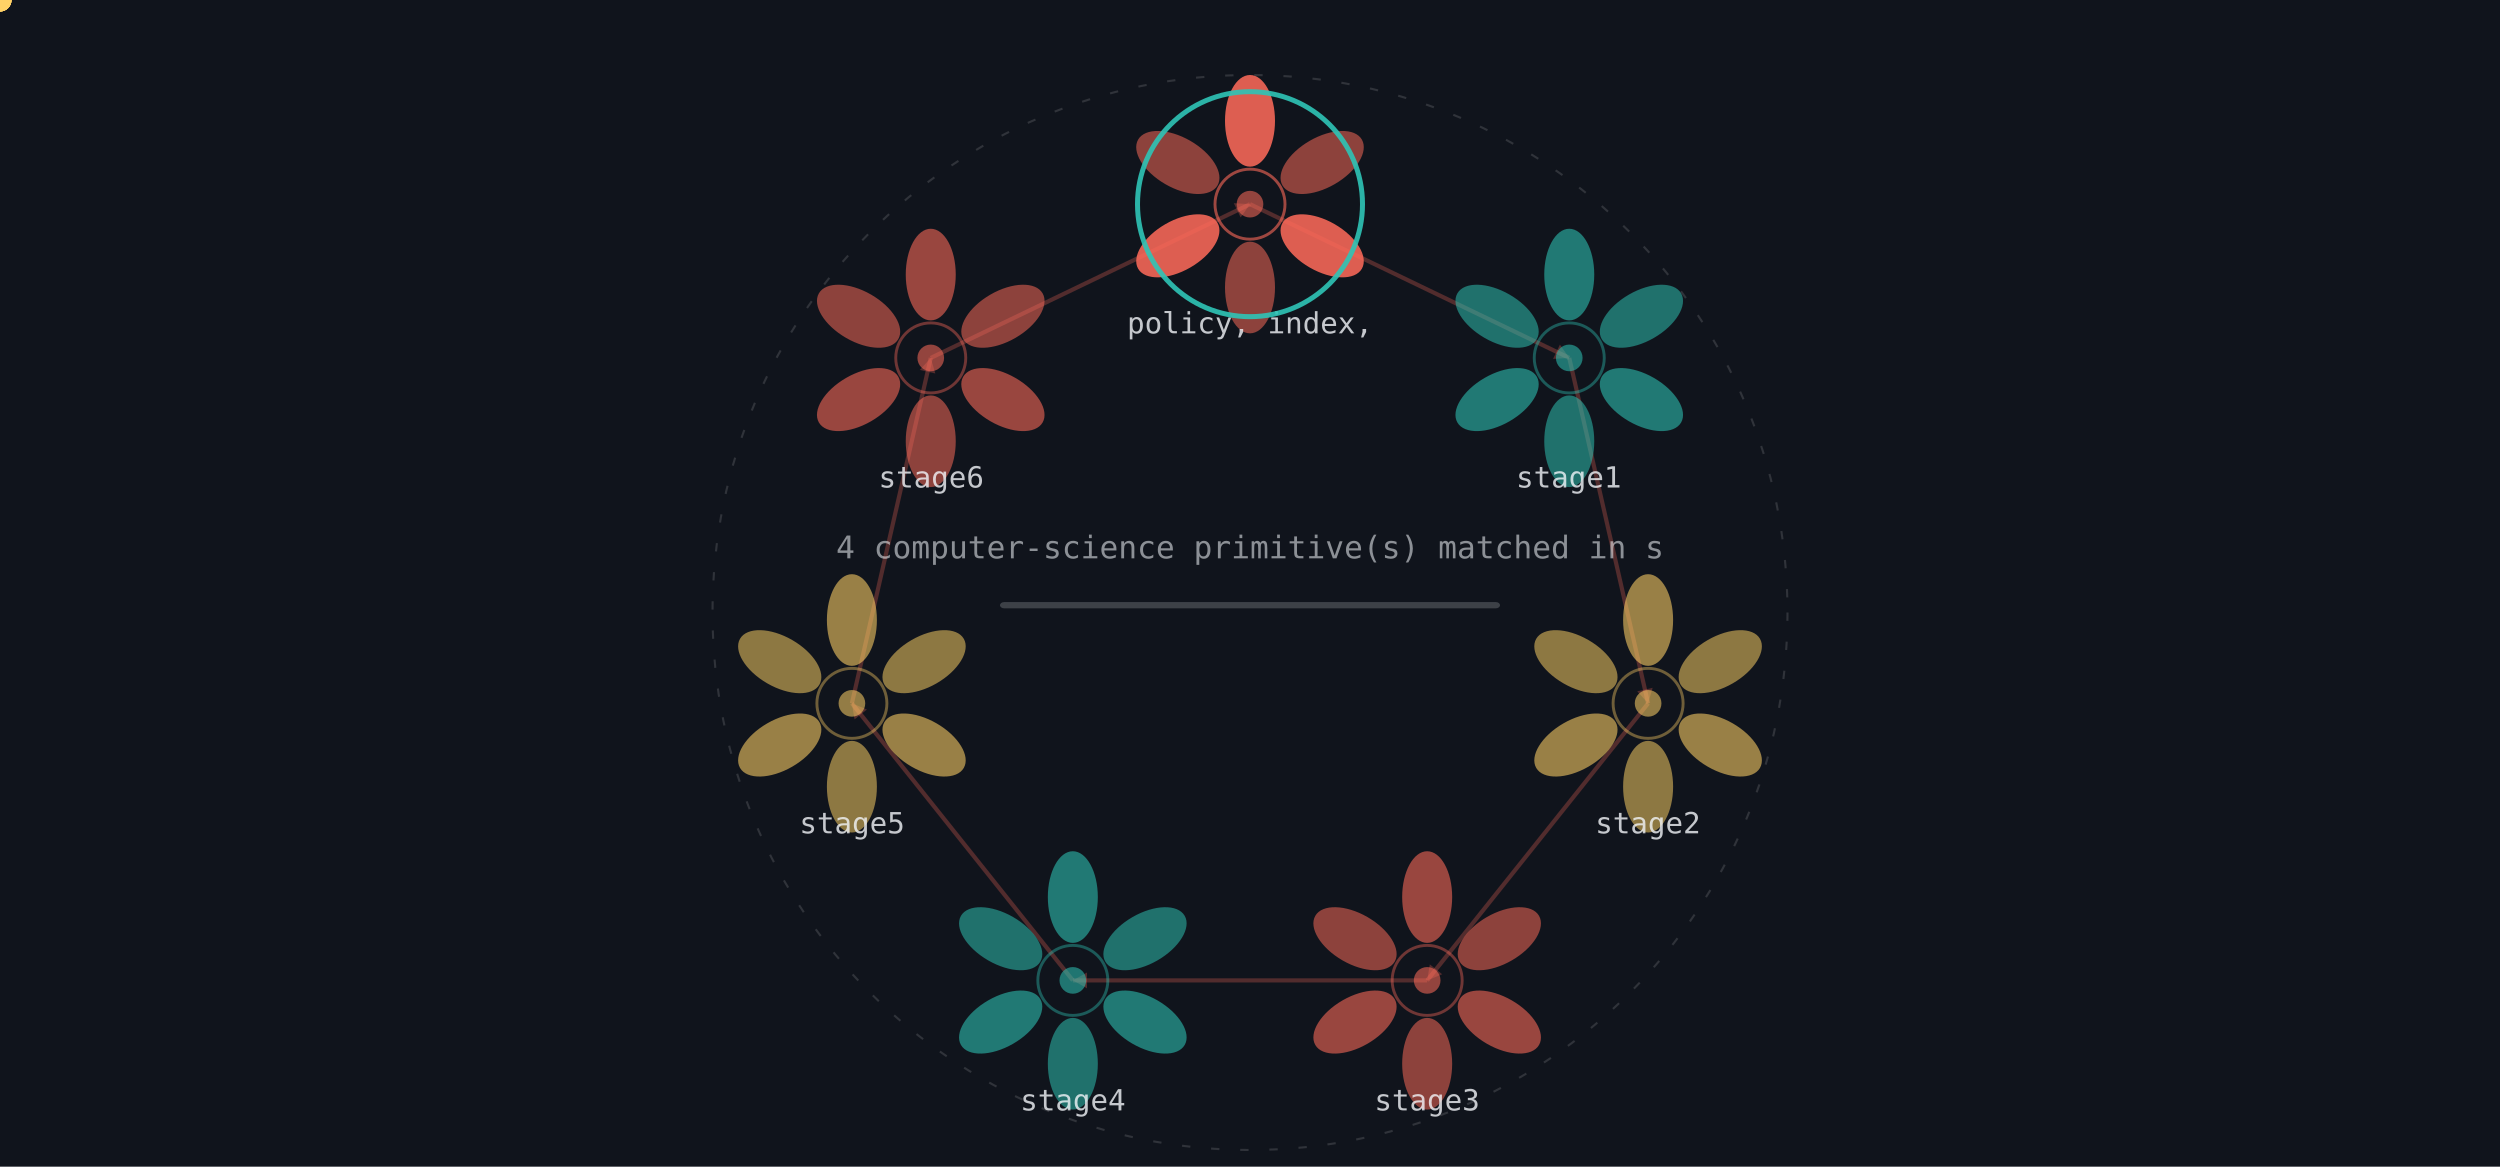
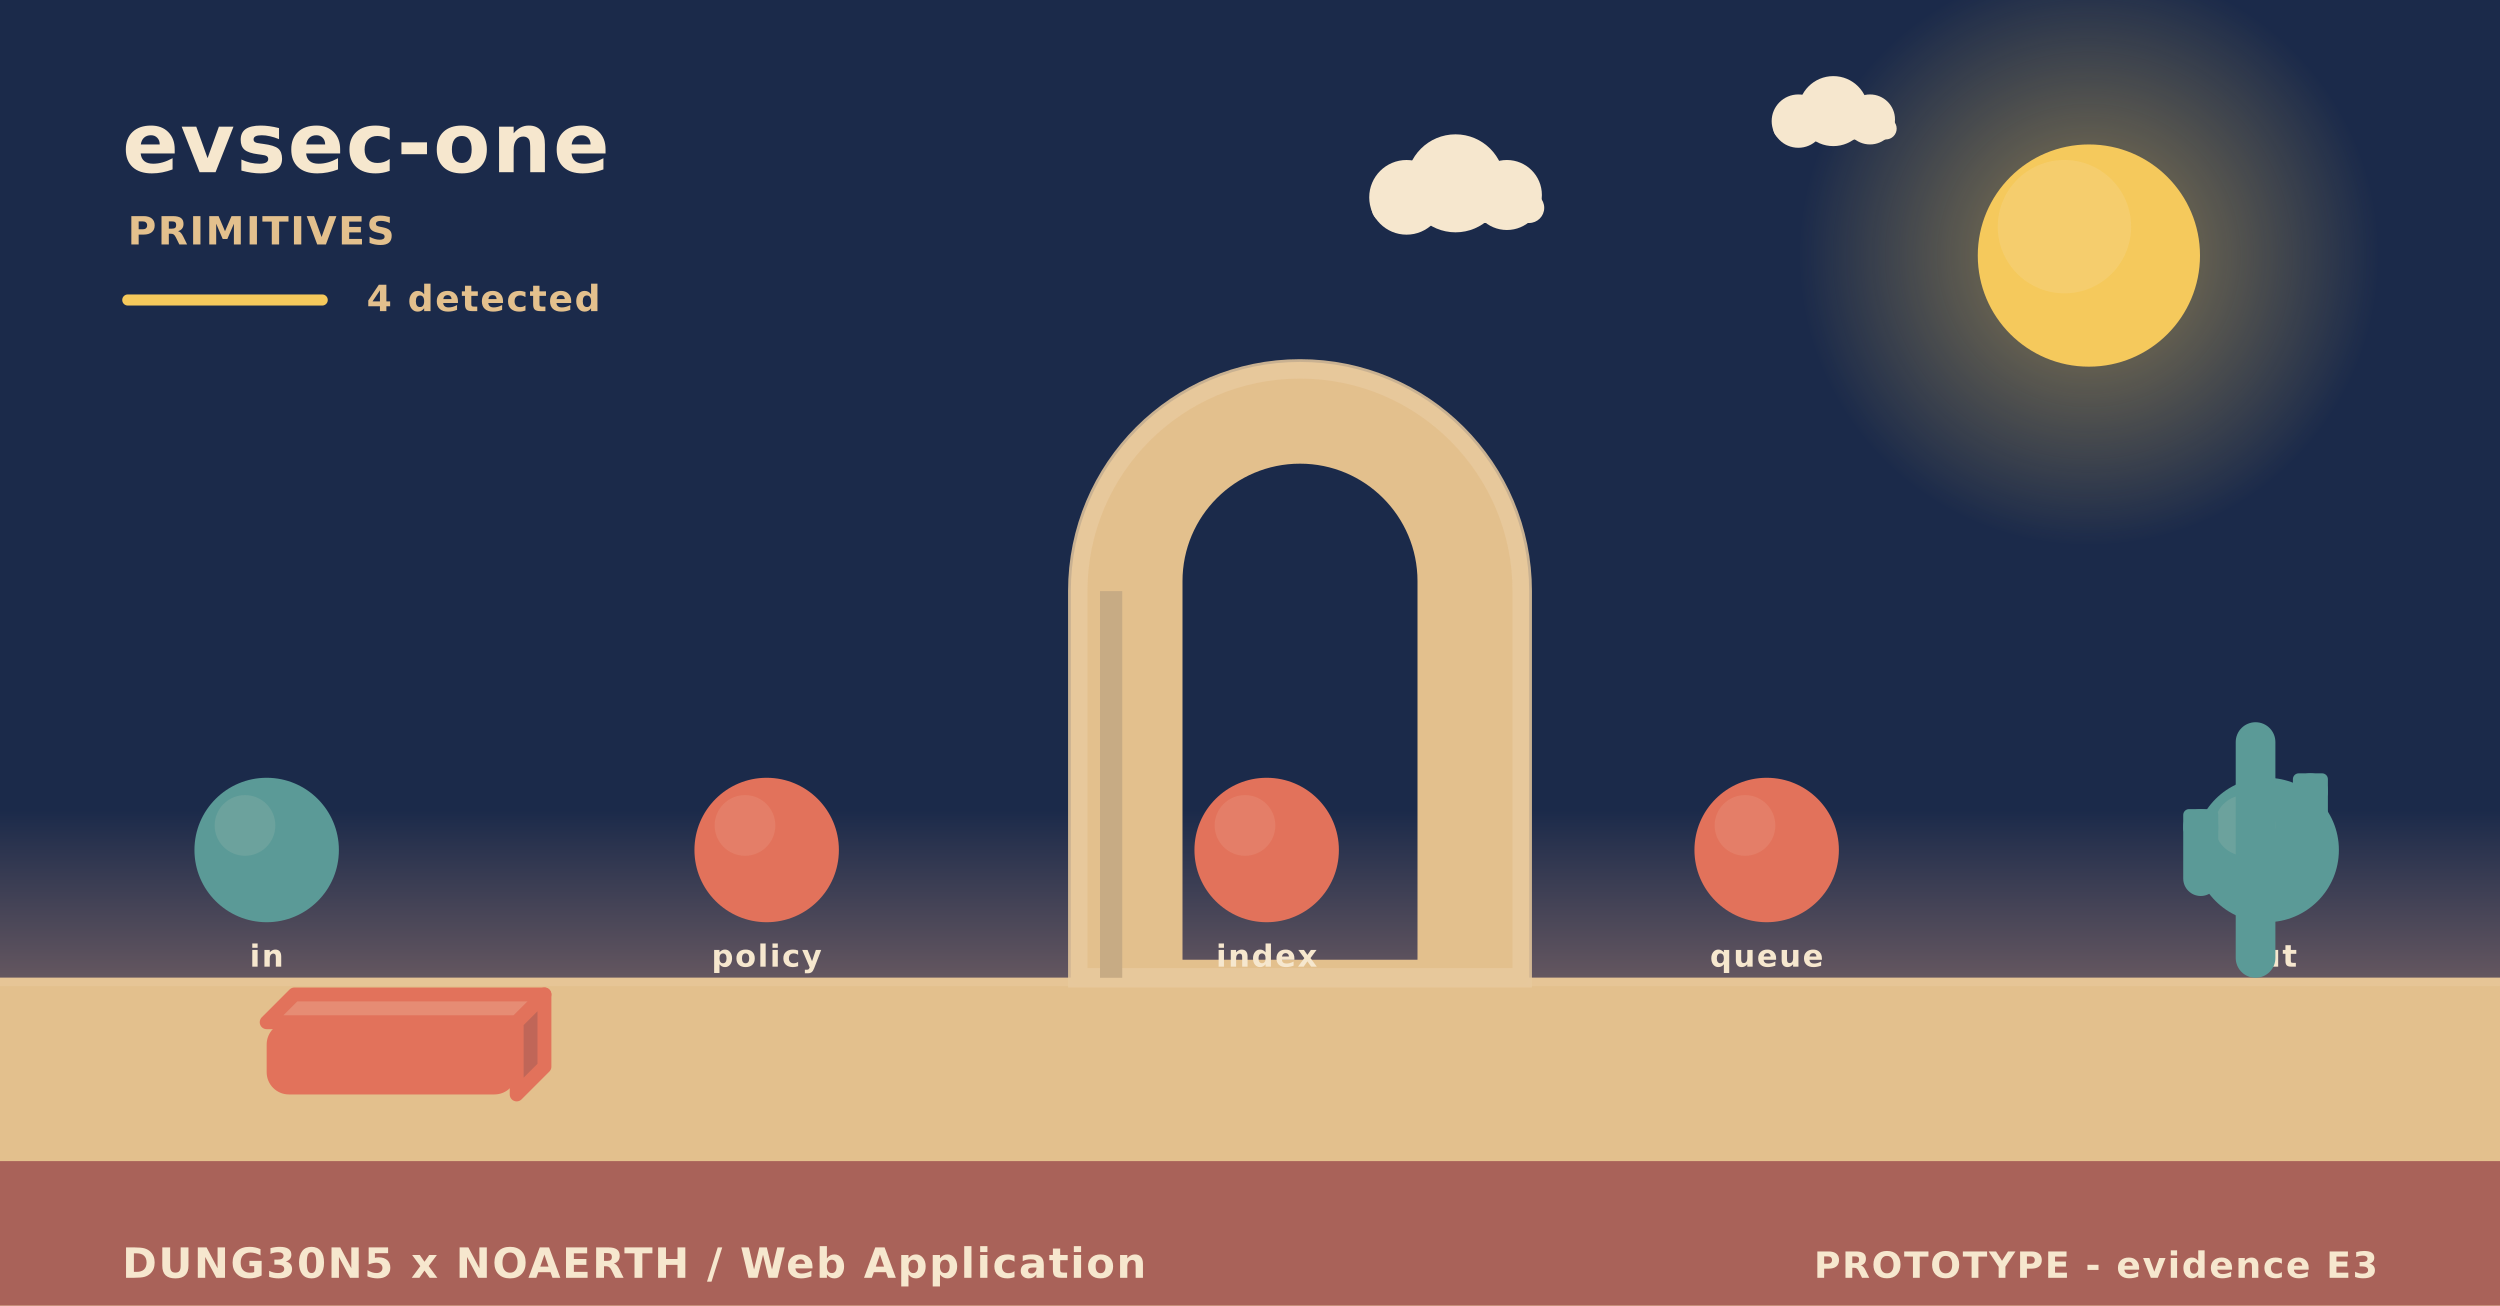
- <svg xmlns="http://www.w3.org/2000/svg" viewBox="0 0 1200 560" width="1200" height="560" role="img" aria-label="evsec-one state machine">
-   <rect width="1200" height="560" fill="#10141c" />
-   <defs>
-     <linearGradient id="gs" x1="0" y1="0" x2="1" y2="1">
-       <stop offset="0%" stop-color="#ff6b5a" />
-       <stop offset="100%" stop-color="#2ec4b6" />
-     </linearGradient>
-   </defs>
-   <circle cx="600.00" cy="294.00" r="258.00" fill="none" stroke="rgba(242,245,249,0.140)" stroke-width="1.00" opacity="1.00" stroke-dasharray="4 10" />
-   <line x1="600.00" y1="98.00" x2="753.24" y2="171.80" stroke="rgba(255,107,90,0.500)" stroke-width="2.00" opacity="0.55" />
-   <polygon points="753.24,171.80 748.76,165.42 745.46,172.27" fill="rgba(255,107,90,0.500)" opacity="0.55" />
-   <g opacity="0.9">
-     <circle cx="0.00" cy="0.00" r="5.50" fill="#ffd166" opacity="1.00" />
-     <animateTransform attributeName="transform" type="translate" values="600.00,98.00 753.24,171.80" dur="4.65s" begin="0.0s" repeatCount="indefinite" />
-     <animateTransform attributeName="transform" type="translate" values="753.24,171.80 600.00,98.00" dur="4.65s" begin="2.325s" repeatCount="indefinite" />
+ <svg xmlns="http://www.w3.org/2000/svg" width="900" height="470" viewBox="0 0 900 470" role="img" aria-label="evsec-one - how it behaves">
+   <linearGradient id="skys" x1="0" y1="0" x2="0" y2="1">
+     <stop offset="0" stop-color="#1b2a4a" />
+     <stop offset="0.62" stop-color="#1b2a4a" />
+     <stop offset="1" stop-color="#f3ad8a" />
+   </linearGradient>
+   <rect width="900" height="470" fill="url(#skys)" />
+   <radialGradient id="suns">
+     <stop offset="0.35" stop-color="#f5c95c" stop-opacity="0.34" />
+     <stop offset="1" stop-color="#f5c95c" stop-opacity="0" />
+   </radialGradient>
+   <circle cx="752" cy="92" r="104" fill="url(#suns)" />
+   <circle cx="752" cy="92" r="40" fill="#f5c95c" />
+   <circle cx="743.2" cy="81.6" r="24" fill="#f5d27e" opacity="0.5" />
+   <g>
+     <circle cx="524" cy="66" r="17.64" fill="#f6e7ce" />
+     <circle cx="506.36" cy="71.04" r="13.44" fill="#f6e7ce" />
+     <circle cx="542.48" cy="70.2" r="12.6" fill="#f6e7ce" />
+     <rect x="493.76" y="69.36" width="62.16" height="10.92" rx="5.46" fill="#f6e7ce" />
+     <animateTransform attributeName="transform" type="translate" values="0 0;24 0;0 0" dur="36s" begin="0s" repeatCount="indefinite" />
  </g>
-   <line x1="753.24" y1="171.80" x2="791.09" y2="337.61" stroke="rgba(255,107,90,0.500)" stroke-width="2.00" opacity="0.55" />
-   <polygon points="791.09,337.61 793.28,330.14 785.87,331.83" fill="rgba(255,107,90,0.500)" opacity="0.55" />
-   <g opacity="0.9">
-     <circle cx="0.00" cy="0.00" r="5.50" fill="#ffd166" opacity="1.00" />
-     <animateTransform attributeName="transform" type="translate" values="753.24,171.80 791.09,337.61" dur="4.65s" begin="0.664s" repeatCount="indefinite" />
-     <animateTransform attributeName="transform" type="translate" values="791.09,337.61 753.24,171.80" dur="4.65s" begin="2.989s" repeatCount="indefinite" />
+   <g>
+     <circle cx="660" cy="40" r="12.6" fill="#f6e7ce" />
+     <circle cx="647.4" cy="43.6" r="9.6" fill="#f6e7ce" />
+     <circle cx="673.2" cy="43" r="9" fill="#f6e7ce" />
+     <rect x="638.4" y="42.4" width="44.4" height="7.8" rx="3.9" fill="#f6e7ce" />
+     <animateTransform attributeName="transform" type="translate" values="0 0;-18 0;0 0" dur="46s" begin="3s" repeatCount="indefinite" />
  </g>
-   <line x1="791.09" y1="337.61" x2="685.04" y2="470.59" stroke="rgba(255,107,90,0.500)" stroke-width="2.00" opacity="0.55" />
-   <polygon points="685.04,470.59 692.25,467.64 686.31,462.90" fill="rgba(255,107,90,0.500)" opacity="0.55" />
-   <g opacity="0.9">
-     <circle cx="0.00" cy="0.00" r="5.50" fill="#ffd166" opacity="1.00" />
-     <animateTransform attributeName="transform" type="translate" values="791.09,337.61 685.04,470.59" dur="4.65s" begin="1.329s" repeatCount="indefinite" />
-     <animateTransform attributeName="transform" type="translate" values="685.04,470.59 791.09,337.61" dur="4.65s" begin="3.654s" repeatCount="indefinite" />
+   <rect x="0" y="352" width="900" height="118" fill="#e3c08d" />
+   <rect x="0" y="352" width="900" height="3" fill="#e6c596" />
+   <text x="44" y="62" font-family="Verdana,DejaVu Sans,sans-serif" font-size="30" font-weight="700" letter-spacing="0.6" fill="#f6e7ce" text-anchor="start">evsec-one</text>
+   <text x="46" y="88" font-family="Verdana,DejaVu Sans,sans-serif" font-size="14" font-weight="700" letter-spacing="0.6" fill="#e3c08d" text-anchor="start">PRIMITIVES</text>
+   <rect x="44" y="106" width="74" height="4" rx="2" fill="#f5c95c" />
+   <text x="132" y="112" font-family="Verdana,DejaVu Sans,sans-serif" font-size="13" font-weight="700" letter-spacing="0.6" fill="#e3c08d" text-anchor="start">4 detected</text>
+   <path d="M388,352 L388,212.8 A80,80 0 0 1 548,212.8 L548,352 Z M423.2,348 L423.2,209.22 A44.8,44.8 0 0 1 512.8,209.22 L512.8,348 Z" fill="#e3c08d" fill-rule="evenodd" stroke="#e3c08d" stroke-width="5" stroke-linejoin="round" />
+   <path d="M388,352 L388,212.8 A80,80 0 0 1 548,212.8 L548,352 Z" fill="none" stroke="#e8c99d" stroke-width="7" stroke-linecap="round" opacity="0.85" />
+   <rect x="396" y="212.8" width="8" height="139.2" fill="#c7ab84" />
+   <circle cx="96" cy="306" r="26" fill="#5b9a97" />
+   <circle cx="88.2" cy="297.16" r="10.92" fill="#7aa9a2" opacity="0.55" />
+   <text x="96" y="348" font-family="Verdana,DejaVu Sans,sans-serif" font-size="11" font-weight="700" letter-spacing="0.6" fill="#f6e7ce" text-anchor="middle">in</text>
+   <g>
+     <circle cx="276" cy="306" r="26" fill="#e2725b" />
+     <circle cx="268.2" cy="297.16" r="10.92" fill="#e68972" opacity="0.55" />
+     <animate attributeName="opacity" values="0.8;1;0.8" dur="4.6s" begin="0s" repeatCount="indefinite" />
  </g>
-   <line x1="685.04" y1="470.59" x2="514.96" y2="470.59" stroke="rgba(255,107,90,0.500)" stroke-width="2.00" opacity="0.55" />
-   <polygon points="514.96,470.59 521.76,474.39 521.76,466.79" fill="rgba(255,107,90,0.500)" opacity="0.55" />
-   <g opacity="0.9">
-     <circle cx="0.00" cy="0.00" r="5.50" fill="#ffd166" opacity="1.00" />
-     <animateTransform attributeName="transform" type="translate" values="685.04,470.59 514.96,470.59" dur="4.65s" begin="1.993s" repeatCount="indefinite" />
-     <animateTransform attributeName="transform" type="translate" values="514.96,470.59 685.04,470.59" dur="4.65s" begin="4.318s" repeatCount="indefinite" />
+   <text x="276" y="348" font-family="Verdana,DejaVu Sans,sans-serif" font-size="11" font-weight="700" letter-spacing="0.6" fill="#f6e7ce" text-anchor="middle">policy</text>
+   <g>
+     <circle cx="456" cy="306" r="26" fill="#e2725b" />
+     <circle cx="448.2" cy="297.16" r="10.92" fill="#e68972" opacity="0.55" />
+     <animate attributeName="opacity" values="0.8;1;0.8" dur="5.2s" begin="0s" repeatCount="indefinite" />
  </g>
-   <line x1="514.96" y1="470.59" x2="408.91" y2="337.61" stroke="rgba(255,107,90,0.500)" stroke-width="2.00" opacity="0.55" />
-   <polygon points="408.91,337.61 410.18,345.30 416.12,340.56" fill="rgba(255,107,90,0.500)" opacity="0.55" />
-   <g opacity="0.9">
-     <circle cx="0.00" cy="0.00" r="5.50" fill="#ffd166" opacity="1.00" />
-     <animateTransform attributeName="transform" type="translate" values="514.96,470.59 408.91,337.61" dur="4.65s" begin="2.657s" repeatCount="indefinite" />
-     <animateTransform attributeName="transform" type="translate" values="408.91,337.61 514.96,470.59" dur="4.65s" begin="4.982s" repeatCount="indefinite" />
+   <text x="456" y="348" font-family="Verdana,DejaVu Sans,sans-serif" font-size="11" font-weight="700" letter-spacing="0.6" fill="#f6e7ce" text-anchor="middle">index</text>
+   <g>
+     <circle cx="636" cy="306" r="26" fill="#e2725b" />
+     <circle cx="628.2" cy="297.16" r="10.92" fill="#e68972" opacity="0.55" />
+     <animate attributeName="opacity" values="0.8;1;0.8" dur="5.8s" begin="0s" repeatCount="indefinite" />
  </g>
-   <line x1="408.91" y1="337.61" x2="446.76" y2="171.80" stroke="rgba(255,107,90,0.500)" stroke-width="2.00" opacity="0.55" />
-   <polygon points="446.76,171.80 441.54,177.58 448.95,179.27" fill="rgba(255,107,90,0.500)" opacity="0.55" />
-   <g opacity="0.9">
-     <circle cx="0.00" cy="0.00" r="5.50" fill="#ffd166" opacity="1.00" />
-     <animateTransform attributeName="transform" type="translate" values="408.91,337.61 446.76,171.80" dur="4.65s" begin="3.321s" repeatCount="indefinite" />
-     <animateTransform attributeName="transform" type="translate" values="446.76,171.80 408.91,337.61" dur="4.65s" begin="5.646s" repeatCount="indefinite" />
-   </g>
-   <line x1="446.76" y1="171.80" x2="600.00" y2="98.00" stroke="rgba(255,107,90,0.500)" stroke-width="2.00" opacity="0.55" />
-   <polygon points="600.00,98.00 592.22,97.53 595.52,104.37" fill="rgba(255,107,90,0.500)" opacity="0.55" />
-   <g opacity="0.9">
-     <circle cx="0.00" cy="0.00" r="5.50" fill="#ffd166" opacity="1.00" />
-     <animateTransform attributeName="transform" type="translate" values="446.76,171.80 600.00,98.00" dur="4.65s" begin="3.986s" repeatCount="indefinite" />
-     <animateTransform attributeName="transform" type="translate" values="600.00,98.00 446.76,171.80" dur="4.65s" begin="6.311s" repeatCount="indefinite" />
-   </g>
-   <ellipse cx="600.00" cy="58.00" rx="12.00" ry="22.00" fill="rgba(255,107,90,0.900)" opacity="0.95" transform="rotate(0.0 600.00 58.00)" />
-   <ellipse cx="634.64" cy="78.00" rx="12.00" ry="22.00" fill="rgba(255,107,90,0.550)" opacity="0.95" transform="rotate(60.0 634.64 78.00)" />
-   <ellipse cx="634.64" cy="118.00" rx="12.00" ry="22.00" fill="rgba(255,107,90,0.900)" opacity="0.95" transform="rotate(120.0 634.64 118.00)" />
-   <ellipse cx="600.00" cy="138.00" rx="12.00" ry="22.00" fill="rgba(255,107,90,0.550)" opacity="0.95" transform="rotate(180.0 600.00 138.00)" />
-   <ellipse cx="565.36" cy="118.00" rx="12.00" ry="22.00" fill="rgba(255,107,90,0.900)" opacity="0.95" transform="rotate(240.0 565.36 118.00)" />
-   <ellipse cx="565.36" cy="78.00" rx="12.00" ry="22.00" fill="rgba(255,107,90,0.550)" opacity="0.95" transform="rotate(300.0 565.36 78.00)" />
-   <circle cx="600.00" cy="98.00" r="16.80" fill="none" stroke="rgba(255,107,90,0.900)" stroke-width="1.40" opacity="0.66" />
-   <circle cx="600.00" cy="98.00" r="6.40" fill="rgba(255,107,90,0.550)" opacity="1.00" />
-   <text x="600" y="160" font-family="ui-monospace,Menlo,monospace" font-size="14" fill="rgba(242,245,249,0.800)" text-anchor="middle">policy, index,</text>
-   <g>
-     <circle cx="600.00" cy="98.00" r="54.00" fill="none" stroke="#2ec4b6" stroke-width="2.40" opacity="0.90" />
-     <animate attributeName="opacity" values="0.25;1.0;0.25" dur="9.3s" begin="0.0s" repeatCount="indefinite" />
-   </g>
-   <ellipse cx="753.24" cy="131.80" rx="12.00" ry="22.00" fill="rgba(46,196,182,0.600)" opacity="0.95" transform="rotate(0.0 753.24 131.80)" />
-   <ellipse cx="787.88" cy="151.80" rx="12.00" ry="22.00" fill="rgba(46,196,182,0.550)" opacity="0.95" transform="rotate(60.0 787.88 151.80)" />
-   <ellipse cx="787.88" cy="191.80" rx="12.00" ry="22.00" fill="rgba(46,196,182,0.600)" opacity="0.95" transform="rotate(120.0 787.88 191.80)" />
-   <ellipse cx="753.24" cy="211.80" rx="12.00" ry="22.00" fill="rgba(46,196,182,0.550)" opacity="0.95" transform="rotate(180.0 753.24 211.80)" />
-   <ellipse cx="718.60" cy="191.80" rx="12.00" ry="22.00" fill="rgba(46,196,182,0.600)" opacity="0.95" transform="rotate(240.0 718.60 191.80)" />
-   <ellipse cx="718.60" cy="151.80" rx="12.00" ry="22.00" fill="rgba(46,196,182,0.550)" opacity="0.95" transform="rotate(300.0 718.60 151.80)" />
-   <circle cx="753.24" cy="171.80" r="16.80" fill="none" stroke="rgba(46,196,182,0.600)" stroke-width="1.40" opacity="0.66" />
-   <circle cx="753.24" cy="171.80" r="6.40" fill="rgba(46,196,182,0.550)" opacity="1.00" />
-   <text x="753" y="234" font-family="ui-monospace,Menlo,monospace" font-size="14" fill="rgba(242,245,249,0.800)" text-anchor="middle">stage1</text>
-   <ellipse cx="791.09" cy="297.61" rx="12.00" ry="22.00" fill="rgba(255,209,102,0.600)" opacity="0.95" transform="rotate(0.0 791.09 297.61)" />
-   <ellipse cx="825.73" cy="317.61" rx="12.00" ry="22.00" fill="rgba(255,209,102,0.550)" opacity="0.95" transform="rotate(60.0 825.73 317.61)" />
-   <ellipse cx="825.73" cy="357.61" rx="12.00" ry="22.00" fill="rgba(255,209,102,0.600)" opacity="0.95" transform="rotate(120.0 825.73 357.61)" />
-   <ellipse cx="791.09" cy="377.61" rx="12.00" ry="22.00" fill="rgba(255,209,102,0.550)" opacity="0.95" transform="rotate(180.0 791.09 377.61)" />
-   <ellipse cx="756.44" cy="357.61" rx="12.00" ry="22.00" fill="rgba(255,209,102,0.600)" opacity="0.95" transform="rotate(240.0 756.44 357.61)" />
-   <ellipse cx="756.44" cy="317.61" rx="12.00" ry="22.00" fill="rgba(255,209,102,0.550)" opacity="0.95" transform="rotate(300.0 756.44 317.61)" />
-   <circle cx="791.09" cy="337.61" r="16.80" fill="none" stroke="rgba(255,209,102,0.600)" stroke-width="1.40" opacity="0.66" />
-   <circle cx="791.09" cy="337.61" r="6.40" fill="rgba(255,209,102,0.550)" opacity="1.00" />
-   <text x="791" y="400" font-family="ui-monospace,Menlo,monospace" font-size="14" fill="rgba(242,245,249,0.800)" text-anchor="middle">stage2</text>
-   <ellipse cx="685.04" cy="430.59" rx="12.00" ry="22.00" fill="rgba(255,107,90,0.600)" opacity="0.95" transform="rotate(0.0 685.04 430.59)" />
-   <ellipse cx="719.68" cy="450.59" rx="12.00" ry="22.00" fill="rgba(255,107,90,0.550)" opacity="0.95" transform="rotate(60.0 719.68 450.59)" />
-   <ellipse cx="719.68" cy="490.59" rx="12.00" ry="22.00" fill="rgba(255,107,90,0.600)" opacity="0.95" transform="rotate(120.0 719.68 490.59)" />
-   <ellipse cx="685.04" cy="510.59" rx="12.00" ry="22.00" fill="rgba(255,107,90,0.550)" opacity="0.95" transform="rotate(180.0 685.04 510.59)" />
-   <ellipse cx="650.40" cy="490.59" rx="12.00" ry="22.00" fill="rgba(255,107,90,0.600)" opacity="0.95" transform="rotate(240.0 650.40 490.59)" />
-   <ellipse cx="650.40" cy="450.59" rx="12.00" ry="22.00" fill="rgba(255,107,90,0.550)" opacity="0.95" transform="rotate(300.0 650.40 450.59)" />
-   <circle cx="685.04" cy="470.59" r="16.80" fill="none" stroke="rgba(255,107,90,0.600)" stroke-width="1.40" opacity="0.66" />
-   <circle cx="685.04" cy="470.59" r="6.40" fill="rgba(255,107,90,0.550)" opacity="1.00" />
-   <text x="685" y="533" font-family="ui-monospace,Menlo,monospace" font-size="14" fill="rgba(242,245,249,0.800)" text-anchor="middle">stage3</text>
-   <ellipse cx="514.96" cy="430.59" rx="12.00" ry="22.00" fill="rgba(46,196,182,0.600)" opacity="0.95" transform="rotate(0.0 514.96 430.59)" />
-   <ellipse cx="549.60" cy="450.59" rx="12.00" ry="22.00" fill="rgba(46,196,182,0.550)" opacity="0.95" transform="rotate(60.0 549.60 450.59)" />
-   <ellipse cx="549.60" cy="490.59" rx="12.00" ry="22.00" fill="rgba(46,196,182,0.600)" opacity="0.95" transform="rotate(120.0 549.60 490.59)" />
-   <ellipse cx="514.96" cy="510.59" rx="12.00" ry="22.00" fill="rgba(46,196,182,0.550)" opacity="0.95" transform="rotate(180.0 514.96 510.59)" />
-   <ellipse cx="480.32" cy="490.59" rx="12.00" ry="22.00" fill="rgba(46,196,182,0.600)" opacity="0.95" transform="rotate(240.0 480.32 490.59)" />
-   <ellipse cx="480.32" cy="450.59" rx="12.00" ry="22.00" fill="rgba(46,196,182,0.550)" opacity="0.95" transform="rotate(300.0 480.32 450.59)" />
-   <circle cx="514.96" cy="470.59" r="16.80" fill="none" stroke="rgba(46,196,182,0.600)" stroke-width="1.40" opacity="0.66" />
-   <circle cx="514.96" cy="470.59" r="6.40" fill="rgba(46,196,182,0.550)" opacity="1.00" />
-   <text x="515" y="533" font-family="ui-monospace,Menlo,monospace" font-size="14" fill="rgba(242,245,249,0.800)" text-anchor="middle">stage4</text>
-   <ellipse cx="408.91" cy="297.61" rx="12.00" ry="22.00" fill="rgba(255,209,102,0.600)" opacity="0.95" transform="rotate(0.0 408.91 297.61)" />
-   <ellipse cx="443.56" cy="317.61" rx="12.00" ry="22.00" fill="rgba(255,209,102,0.550)" opacity="0.95" transform="rotate(60.0 443.56 317.61)" />
-   <ellipse cx="443.56" cy="357.61" rx="12.00" ry="22.00" fill="rgba(255,209,102,0.600)" opacity="0.95" transform="rotate(120.0 443.56 357.61)" />
-   <ellipse cx="408.91" cy="377.61" rx="12.00" ry="22.00" fill="rgba(255,209,102,0.550)" opacity="0.95" transform="rotate(180.0 408.91 377.61)" />
-   <ellipse cx="374.27" cy="357.61" rx="12.00" ry="22.00" fill="rgba(255,209,102,0.600)" opacity="0.95" transform="rotate(240.0 374.27 357.61)" />
-   <ellipse cx="374.27" cy="317.61" rx="12.00" ry="22.00" fill="rgba(255,209,102,0.550)" opacity="0.95" transform="rotate(300.0 374.27 317.61)" />
-   <circle cx="408.91" cy="337.61" r="16.80" fill="none" stroke="rgba(255,209,102,0.600)" stroke-width="1.40" opacity="0.66" />
-   <circle cx="408.91" cy="337.61" r="6.40" fill="rgba(255,209,102,0.550)" opacity="1.00" />
-   <text x="409" y="400" font-family="ui-monospace,Menlo,monospace" font-size="14" fill="rgba(242,245,249,0.800)" text-anchor="middle">stage5</text>
-   <ellipse cx="446.76" cy="131.80" rx="12.00" ry="22.00" fill="rgba(255,107,90,0.600)" opacity="0.95" transform="rotate(0.0 446.76 131.80)" />
-   <ellipse cx="481.40" cy="151.80" rx="12.00" ry="22.00" fill="rgba(255,107,90,0.550)" opacity="0.95" transform="rotate(60.0 481.40 151.80)" />
-   <ellipse cx="481.40" cy="191.80" rx="12.00" ry="22.00" fill="rgba(255,107,90,0.600)" opacity="0.95" transform="rotate(120.0 481.40 191.80)" />
-   <ellipse cx="446.76" cy="211.80" rx="12.00" ry="22.00" fill="rgba(255,107,90,0.550)" opacity="0.95" transform="rotate(180.0 446.76 211.80)" />
-   <ellipse cx="412.12" cy="191.80" rx="12.00" ry="22.00" fill="rgba(255,107,90,0.600)" opacity="0.95" transform="rotate(240.0 412.12 191.80)" />
-   <ellipse cx="412.12" cy="151.80" rx="12.00" ry="22.00" fill="rgba(255,107,90,0.550)" opacity="0.95" transform="rotate(300.0 412.12 151.80)" />
-   <circle cx="446.76" cy="171.80" r="16.80" fill="none" stroke="rgba(255,107,90,0.600)" stroke-width="1.40" opacity="0.66" />
-   <circle cx="446.76" cy="171.80" r="6.40" fill="rgba(255,107,90,0.550)" opacity="1.00" />
-   <text x="447" y="234" font-family="ui-monospace,Menlo,monospace" font-size="14" fill="rgba(242,245,249,0.800)" text-anchor="middle">stage6</text>
-   <rect x="480.00" y="289.00" width="240.00" height="3.00" rx="2.00" fill="rgba(242,245,249,0.200)" opacity="1.00" />
-   <text x="600" y="268" font-family="ui-monospace,Menlo,monospace" font-size="15" fill="rgba(242,245,249,0.550)" text-anchor="middle">4 computer-science primitive(s) matched in s</text>
+   <text x="636" y="348" font-family="Verdana,DejaVu Sans,sans-serif" font-size="11" font-weight="700" letter-spacing="0.6" fill="#f6e7ce" text-anchor="middle">queue</text>
+   <circle cx="816" cy="306" r="26" fill="#5b9a97" />
+   <circle cx="808.2" cy="297.16" r="10.92" fill="#7aa9a2" opacity="0.55" />
+   <text x="816" y="348" font-family="Verdana,DejaVu Sans,sans-serif" font-size="11" font-weight="700" letter-spacing="0.6" fill="#f6e7ce" text-anchor="middle">out</text>
+   <path d="M96,368 L186,368 L196,358 L106,358 Z" fill="#e68c74" stroke="#e2725b" stroke-width="5" stroke-linejoin="round" />
+   <path d="M186,368 L196,358 L196,384 L186,394 Z" fill="#c06658" stroke="#e2725b" stroke-width="5" stroke-linejoin="round" />
+   <rect x="96" y="368" width="90" height="26" rx="8" fill="#e2725b" />
+   <rect x="804.86" y="260" width="14.28" height="92" rx="7.14" fill="#5b9a97" />
+   <rect x="785.96" y="291.28" width="12.6" height="31.28" rx="6.3" fill="#5b9a97" />
+   <rect x="785.96" y="291.28" width="12.6" height="9.2" rx="2.1" fill="#5b9a97" />
+   <rect x="825.44" y="278.4" width="12.6" height="31.28" rx="6.3" fill="#5b9a97" />
+   <rect x="825.44" y="278.4" width="12.6" height="9.2" rx="2.1" fill="#5b9a97" />
+   <rect x="0" y="418" width="900" height="52" rx="0" fill="#a65c56" opacity="0.94" />
+   <text x="44" y="460" font-family="Verdana,DejaVu Sans,sans-serif" font-size="15" font-weight="700" letter-spacing="0.6" fill="#f6e7ce" text-anchor="start">DUNG30N5 x NOAERTH  /  Web Application</text>
+   <text x="856" y="460" font-family="Verdana,DejaVu Sans,sans-serif" font-size="13" font-weight="700" letter-spacing="0.6" fill="#f6e7ce" text-anchor="end">PROTOTYPE  -  evidence E3</text>
</svg>
